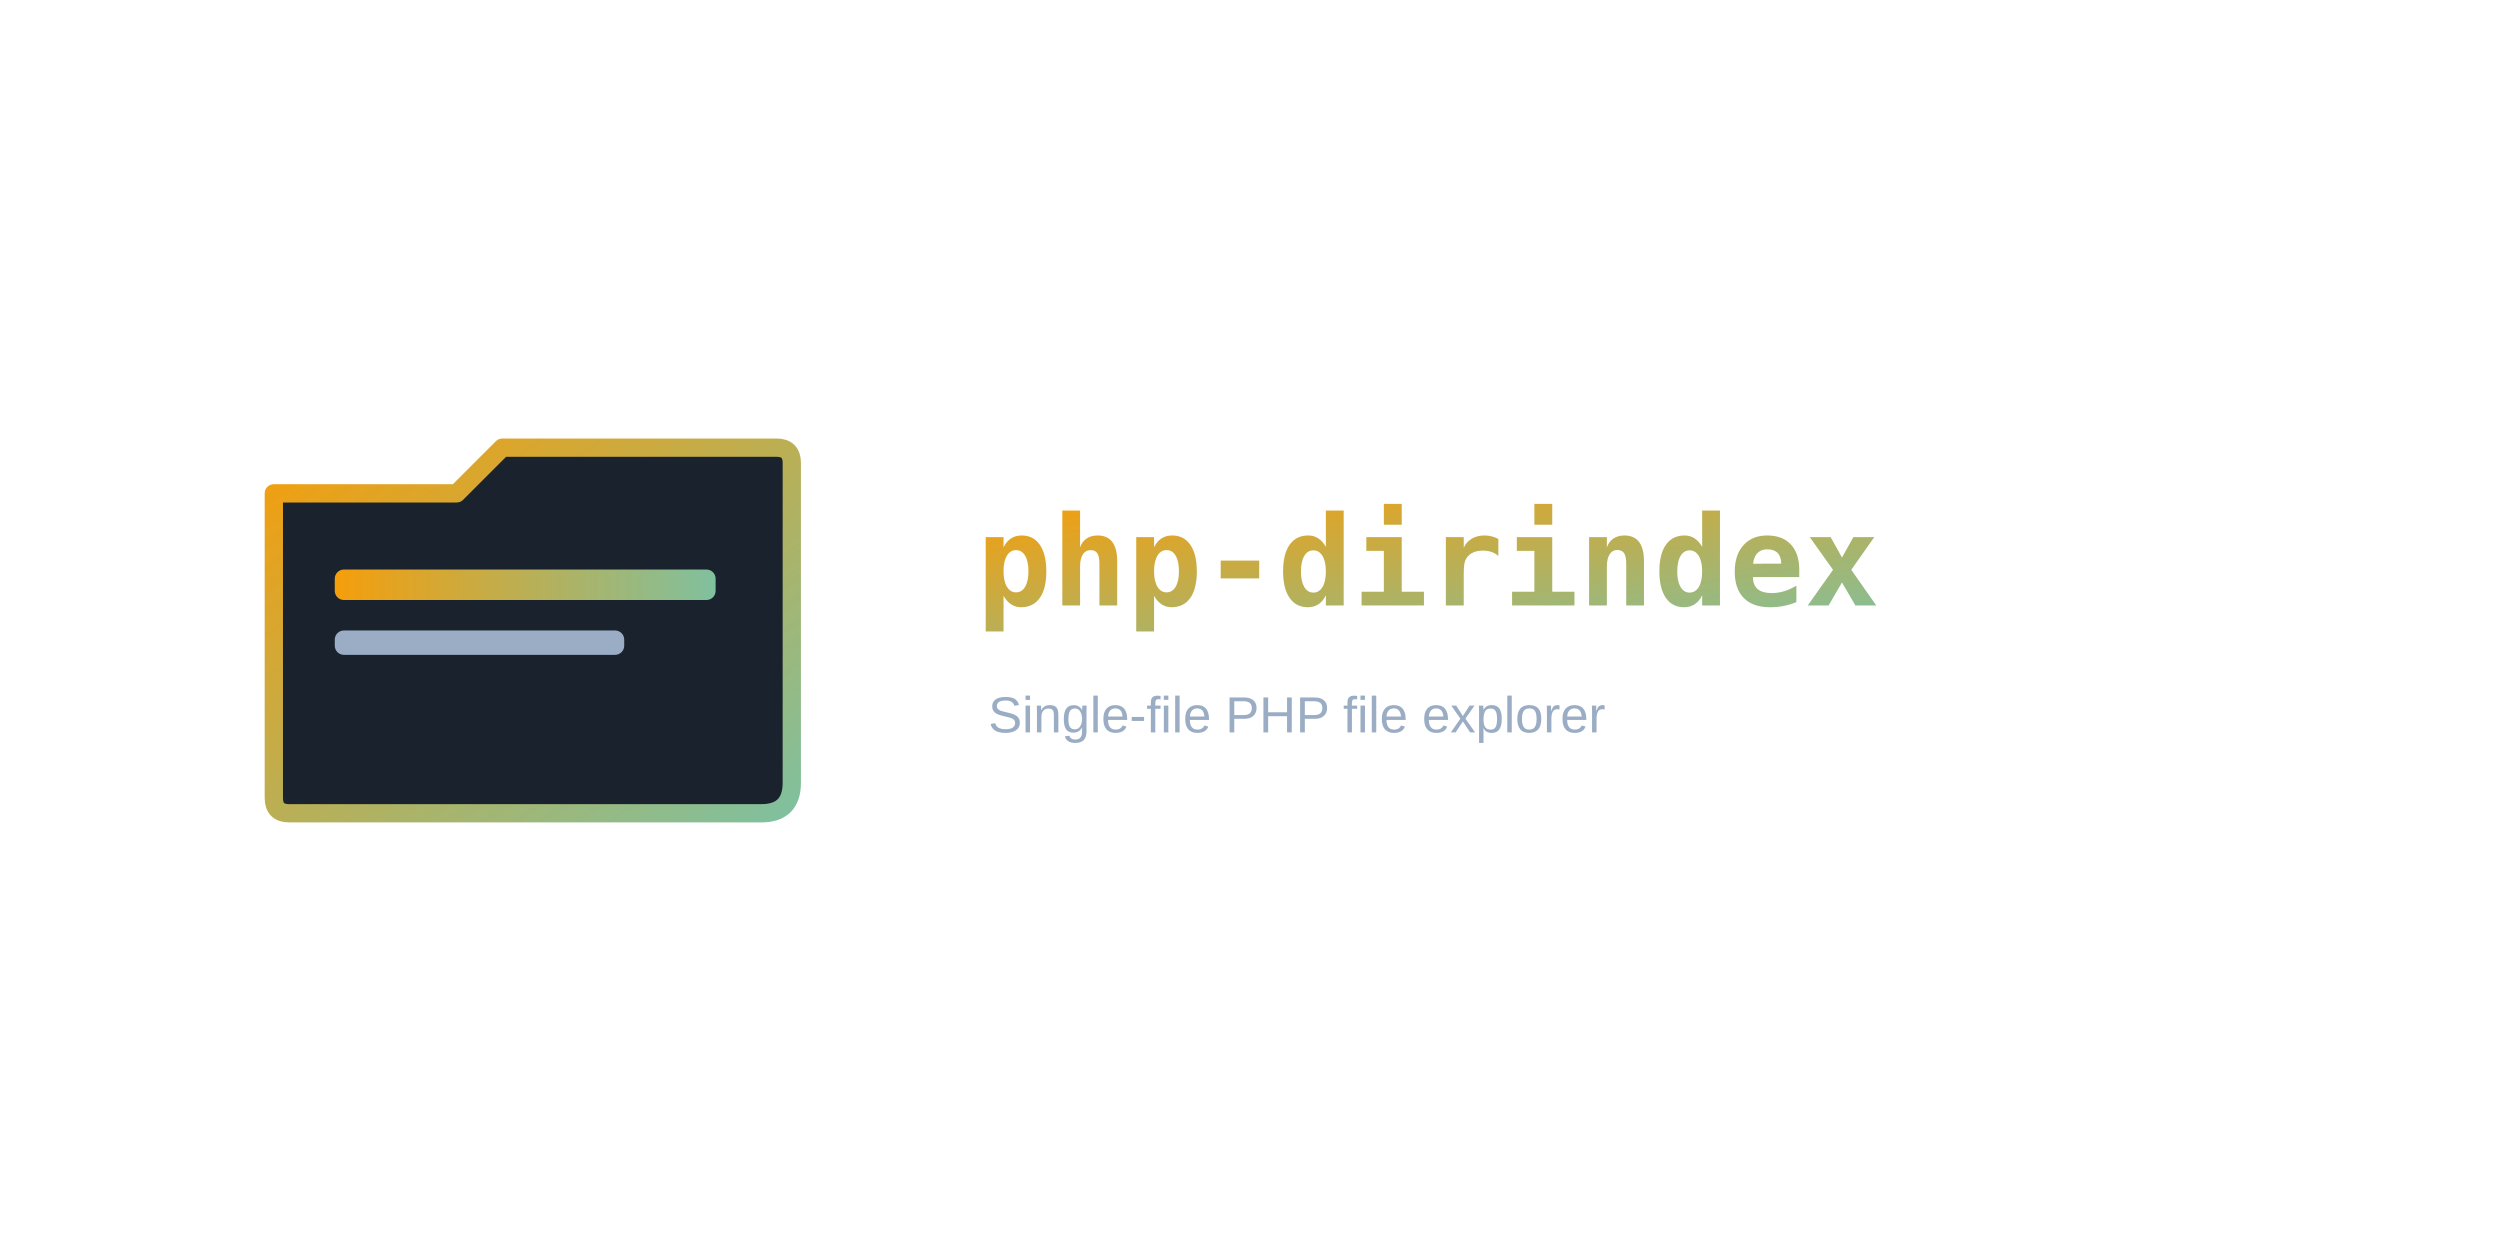
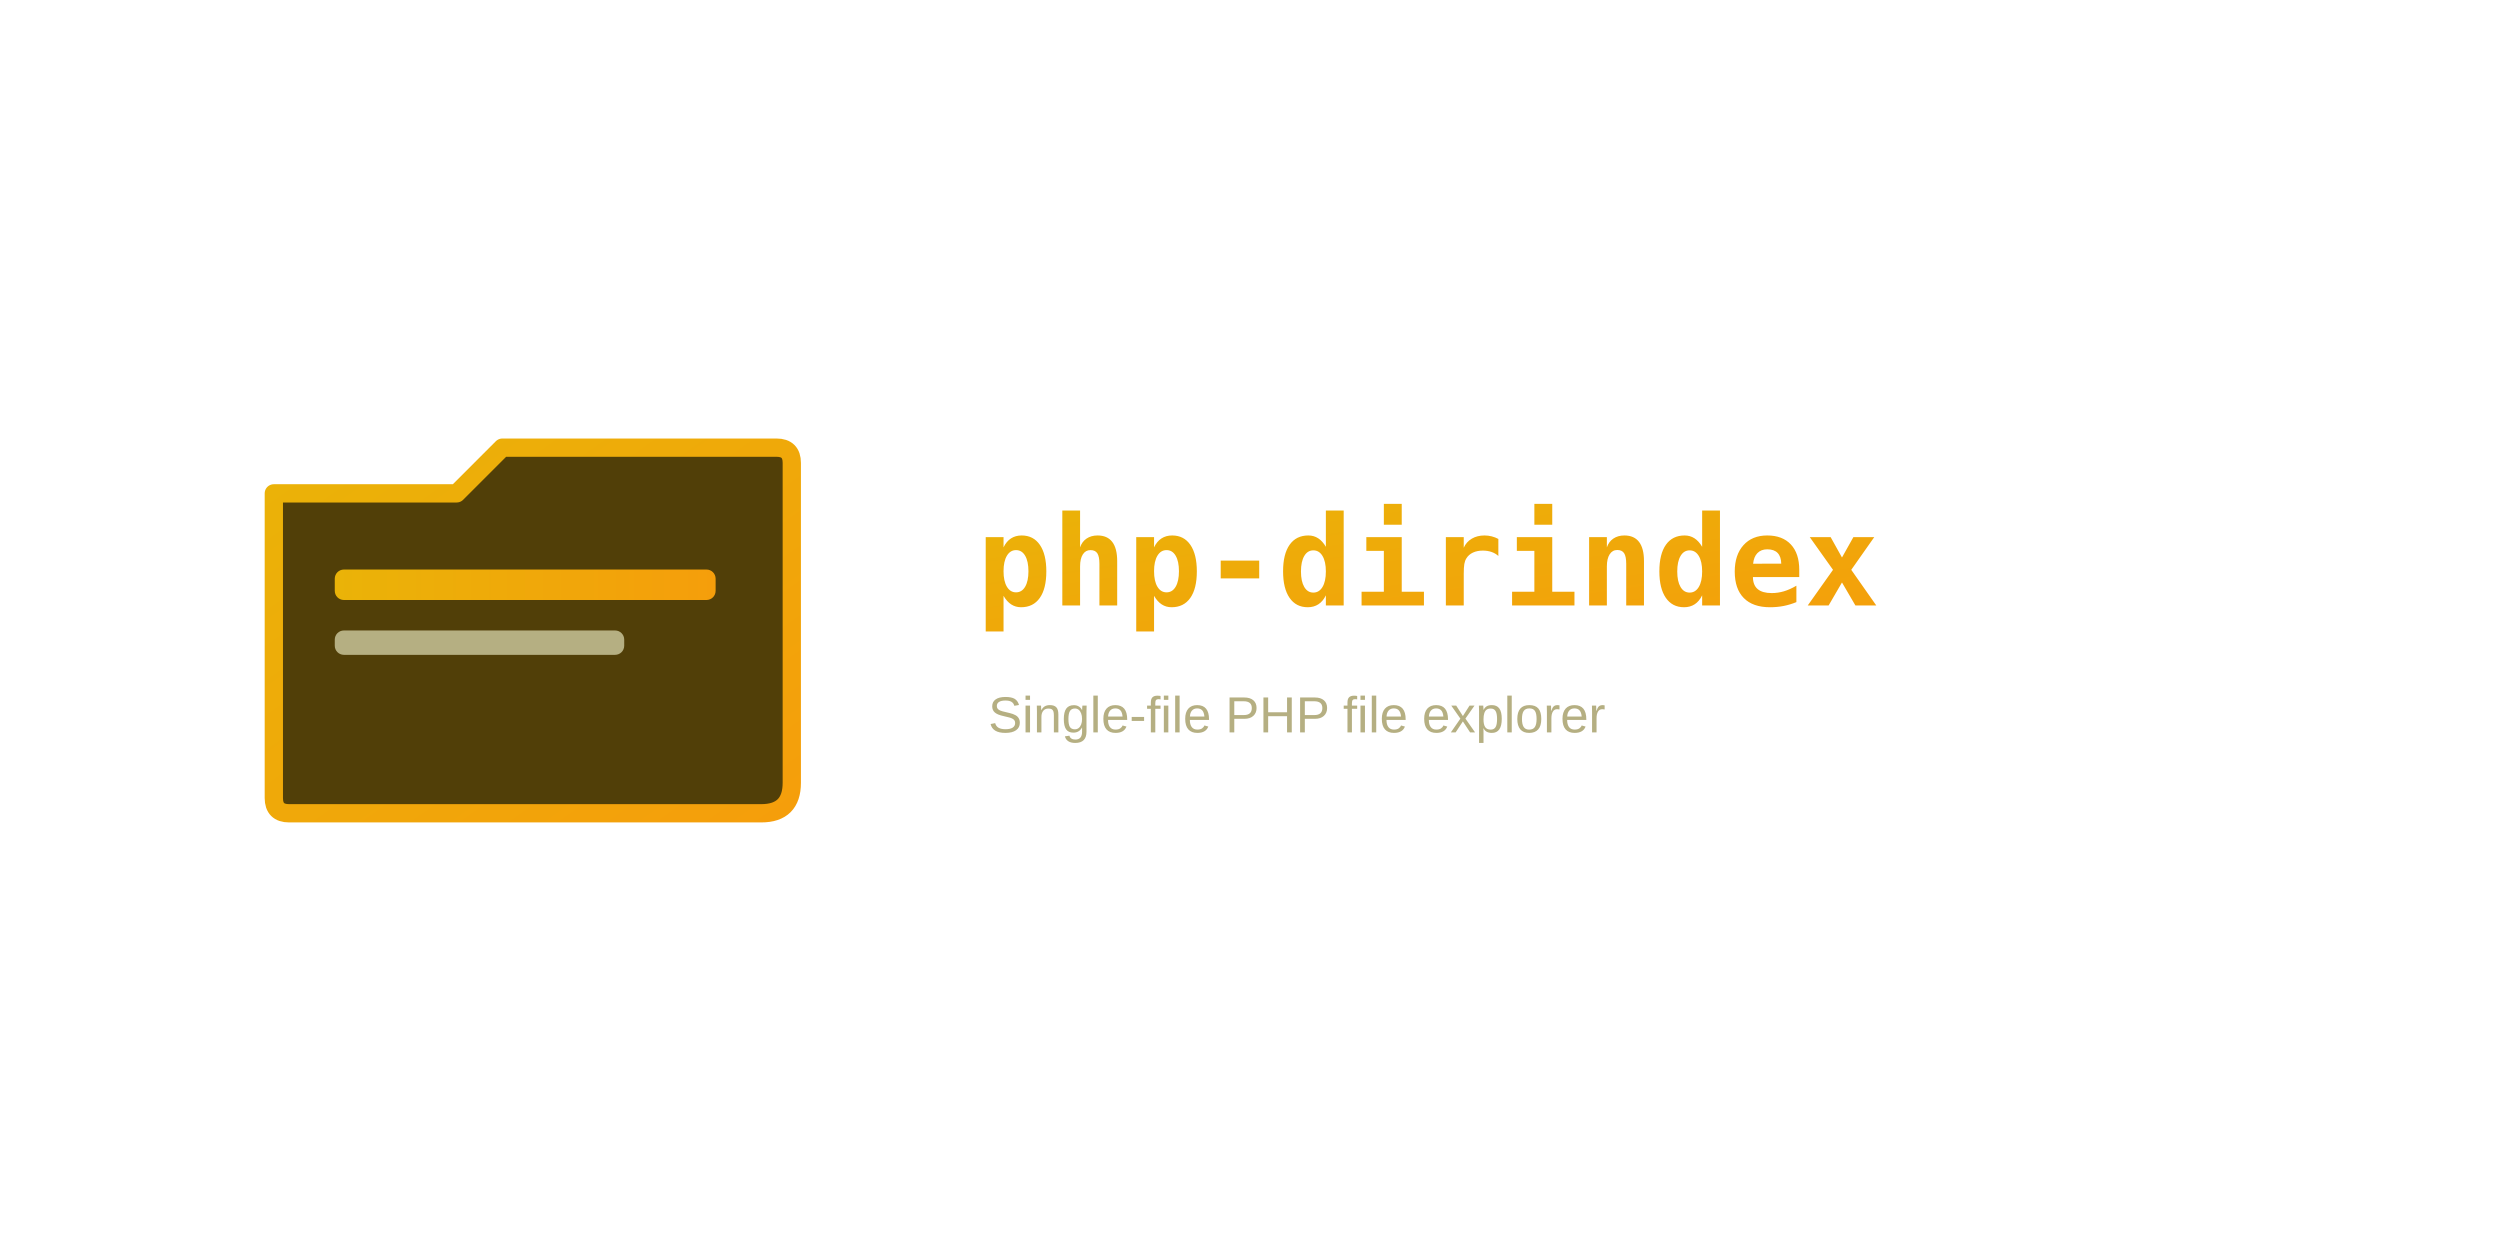
<svg xmlns="http://www.w3.org/2000/svg" viewBox="0 0 1280 640" width="1280" height="640" role="img" aria-label="php-dirindex">
  <defs>
    <linearGradient id="ac" x1="0" y1="0" x2="1" y2="1">
-       <stop offset="0" stop-color="#f59e0b" />
-       <stop offset="1" stop-color="#80c09e" />
+       <stop offset="0" stop-color="#eab308" />
+       <stop offset="1" stop-color="#f59e0b" />
    </linearGradient>
    <linearGradient id="gWarm" x1="0%" y1="0%" x2="100%" y2="0%">
-       <stop offset="0%" stop-color="#f59e0b" />
-       <stop offset="100%" stop-color="#80c09e" />
+       <stop offset="0%" stop-color="#eab308" />
+       <stop offset="100%" stop-color="#f59e0b" />
    </linearGradient>
    <linearGradient id="canvasGrad" x1="0%" y1="0%" x2="100%" y2="100%">
-       <stop offset="0%" stop-color="#0a0e14" />
-       <stop offset="45%" stop-color="#151c28" />
-       <stop offset="100%" stop-color="#0c1820" />
-     </linearGradient>
-     <linearGradient id="bg" x1="0" y1="0" x2="1" y2="1">
-       <stop offset="0" stop-color="#1e1b4b" />
-       <stop offset="0.55" stop-color="#0f3a4a" />
-       <stop offset="1" stop-color="#0f766e" />
+       <stop offset="0%" stop-color="#1b1708" />
+       <stop offset="45%" stop-color="#443508" />
+       <stop offset="100%" stop-color="#161208" />
    </linearGradient>
    <radialGradient id="glowA" cx="18%" cy="22%" r="55%">
-       <stop offset="0%" stop-color="#f59e0b" stop-opacity="0.22" />
-       <stop offset="100%" stop-color="#f59e0b" stop-opacity="0" />
+       <stop offset="0%" stop-color="#eab308" stop-opacity="0.28" />
+       <stop offset="100%" stop-color="#eab308" stop-opacity="0" />
    </radialGradient>
    <radialGradient id="glowB" cx="88%" cy="78%" r="50%">
-       <stop offset="0%" stop-color="#80c09e" stop-opacity="0.20" />
-       <stop offset="100%" stop-color="#80c09e" stop-opacity="0" />
+       <stop offset="0%" stop-color="#f59e0b" stop-opacity="0.24" />
+       <stop offset="100%" stop-color="#f59e0b" stop-opacity="0" />
    </radialGradient>
  </defs>
  <g transform="translate(70 120) scale(0.78)">
-     <path d="M90 170 H210 L240 140 H420 Q430 140 430 150 V360 Q430 380 410 380 H100 Q90 380 90 370 Z" fill="#1a222d" stroke="url(#ac)" stroke-width="12" stroke-linejoin="round" />
+     <path d="M90 170 H210 L240 140 H420 Q430 140 430 150 V360 Q430 380 410 380 H100 Q90 380 90 370 Z" fill="#513f08" stroke="url(#ac)" stroke-width="12" stroke-linejoin="round" />
    <rect x="130" y="220" width="250" height="20" rx="6" fill="url(#gWarm)" />
-     <rect x="130" y="260" width="190" height="16" rx="6" fill="#9aadc4" />
+     <rect x="130" y="260" width="190" height="16" rx="6" fill="#b5af82" />
  </g>
  <text x="500" y="310" font-family="Consolas, Cascadia Mono, monospace" font-weight="700" font-size="64" fill="url(#ac)">php-dirindex</text>
-   <text x="506" y="375" font-family="Segoe UI, Arial, sans-serif" font-size="26" fill="#9aadc4">Single-file PHP file explorer</text>
+   <text x="506" y="375" font-family="Segoe UI, Arial, sans-serif" font-size="26" fill="#b5af82">Single-file PHP file explorer</text>
</svg>
